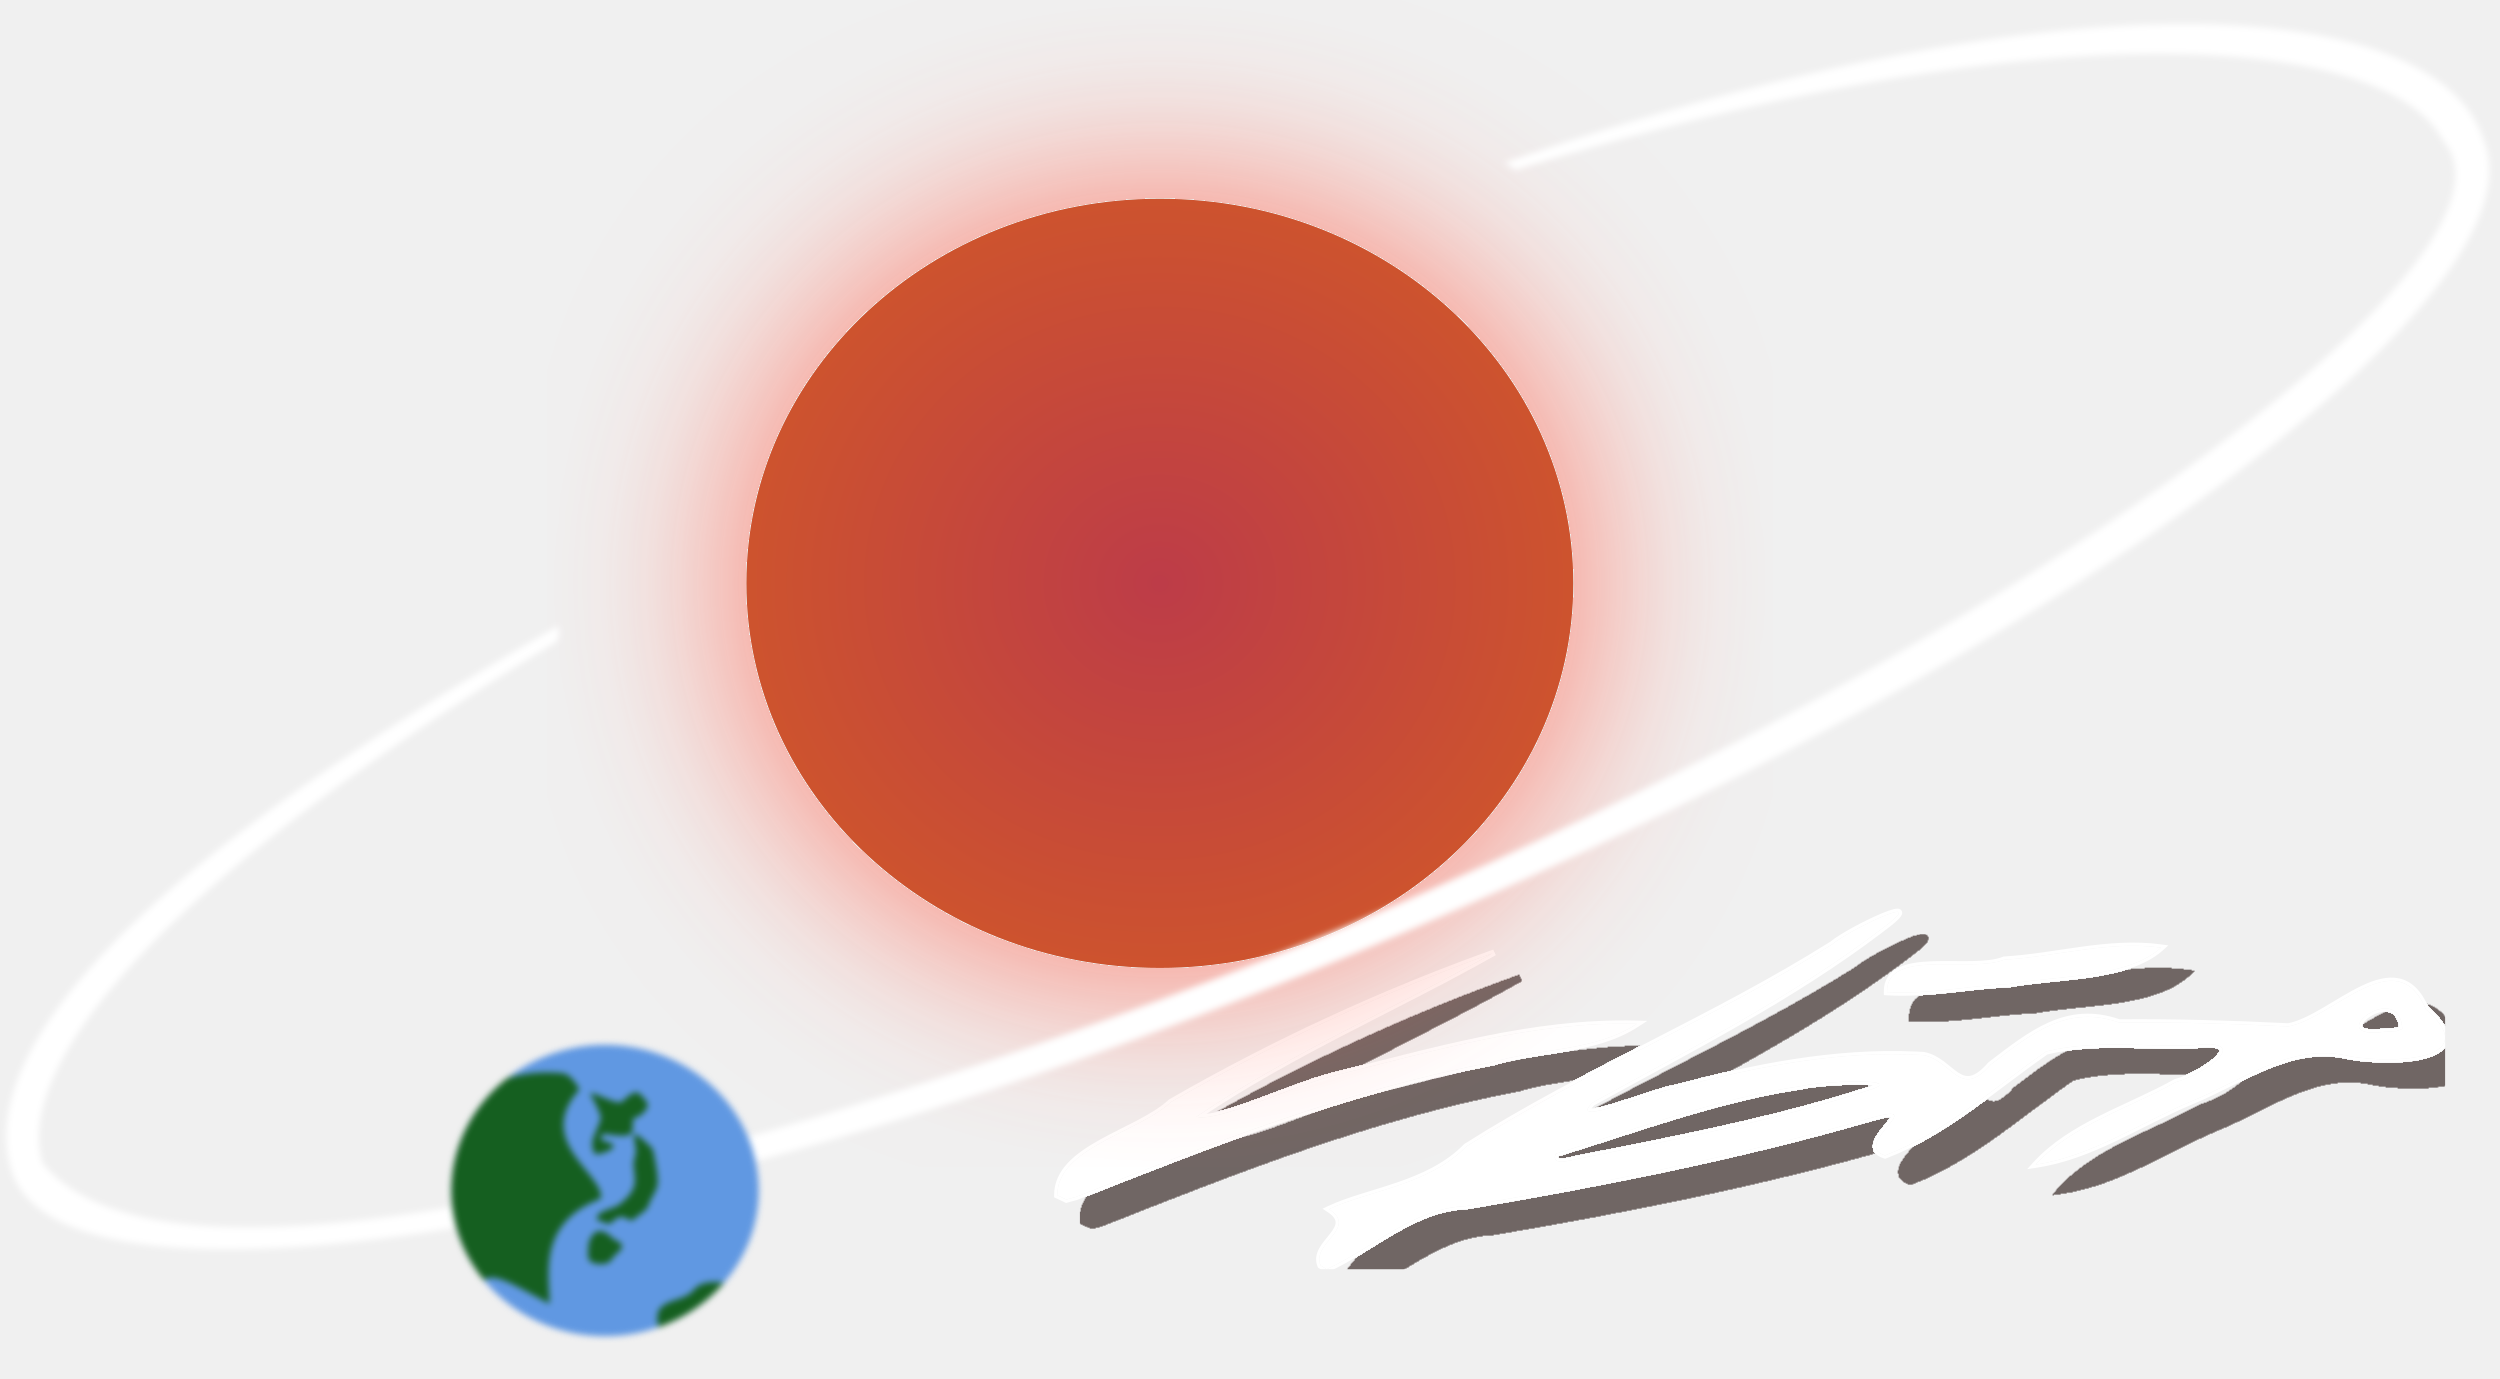
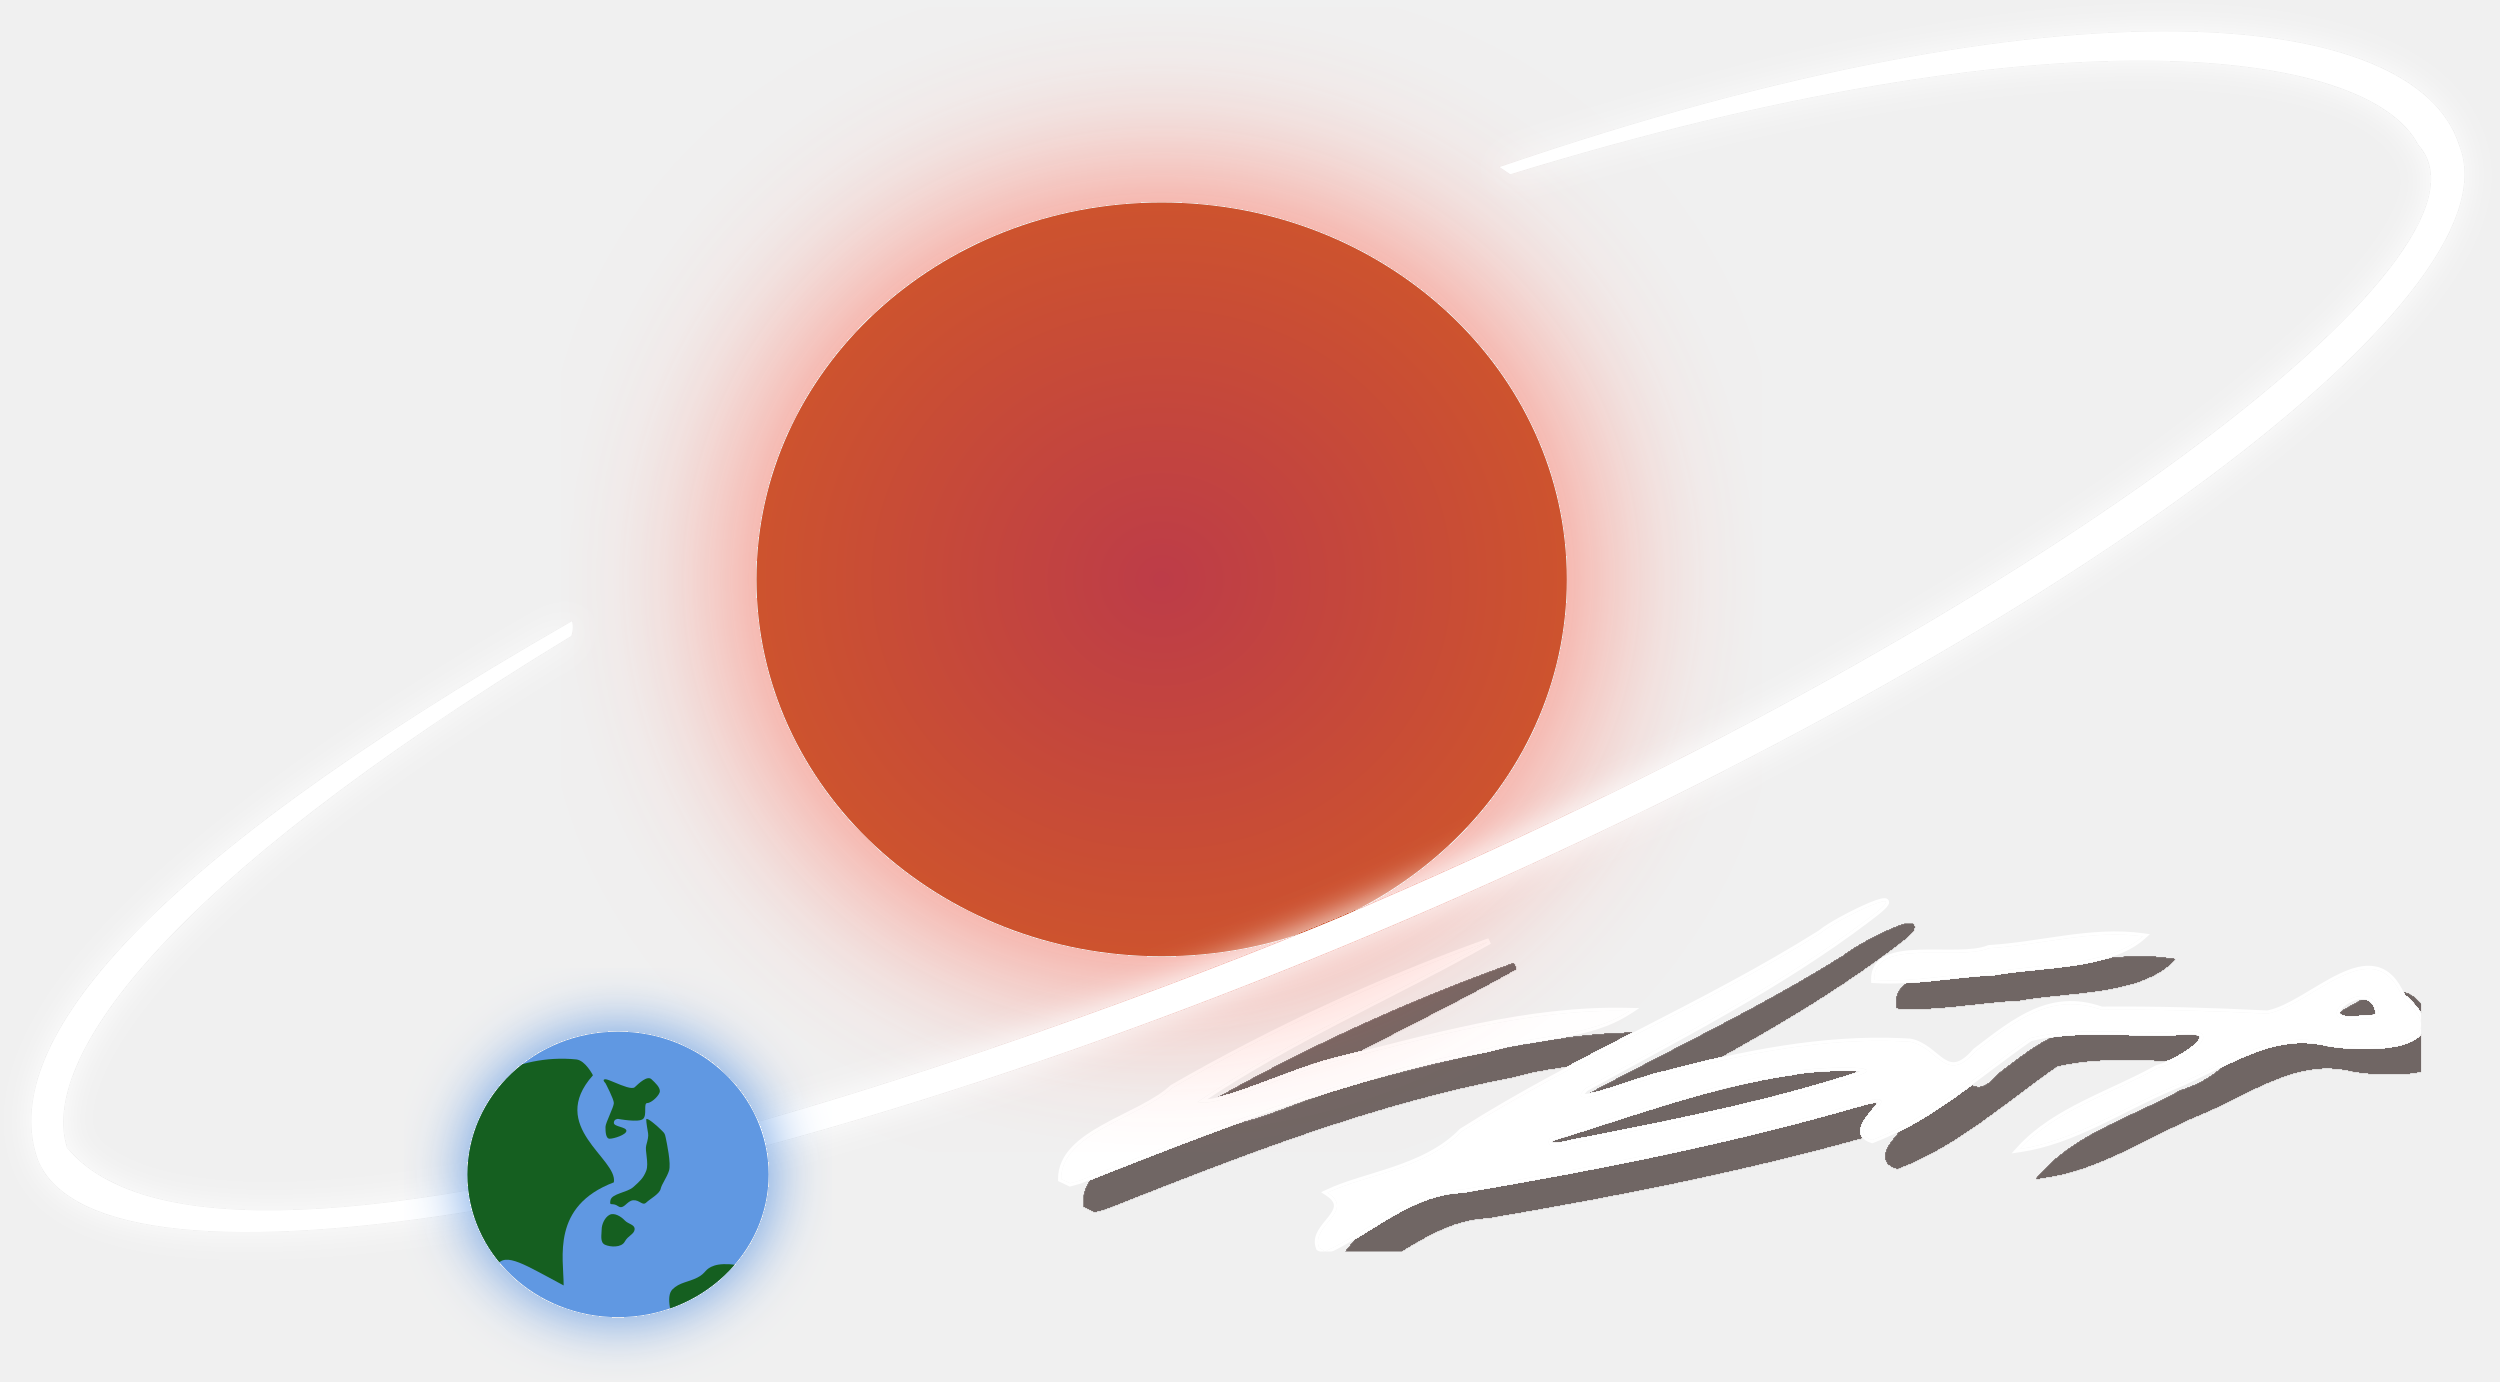
- <svg xmlns="http://www.w3.org/2000/svg" width="390" height="215" viewBox="0 0 390 215" fill="none">
-   <g clip-path="url(#clip0_68_2)">
-     <g filter="url(#filter0_d_68_2)">
-       <path d="M206.004 197.407C204.552 193.871 211.92 191.619 207.334 188.629C213.385 185.749 222.832 184.925 228.746 178.853C247.169 167.17 267.362 158.922 285.841 147.305C288.408 145.058 302.08 138.585 293.393 145.023C279.365 155.677 263.729 163.565 248.448 172.001C244.227 176.059 258.096 170.194 261.222 169.777C273.88 166.406 286.978 163.8 300.084 164.604C304.6 165.49 305.768 171.585 310.53 166.095C316.998 161.164 322.48 156.686 330.563 159.509C339.371 159.434 348.209 159.688 356.979 160.13C363.981 158.833 373.873 146.611 378.447 157.456C388.307 166.042 371.071 165.94 365.603 164.569C356.859 162.953 349.531 168.682 341.797 171.823C333.783 175.198 326.198 180.42 317.546 181.688C323.151 175.517 332.125 172.897 339.406 168.822C344.039 167.539 351.805 161.892 342.138 163.065C334.519 163.336 326.645 162.176 319.204 164.025C311.023 169.703 303.37 176.704 294.057 180.246C288.674 178.606 301.276 171.715 291.991 174.358C271.233 180.367 249.991 184.548 228.709 188.151C220.432 188.447 214.175 194.688 206.961 198L206.004 197.407ZM246.521 180.692C261.602 177.733 276.73 174.839 291.414 170.109C298.237 168.062 283.888 168.671 281.291 169.379C268.084 171.274 255.328 176.119 242.704 179.971C241.749 182.242 245.809 180.747 246.521 180.692ZM374.766 160.519C374.31 152.434 361.767 162.362 372.008 160.954L373.835 160.85L374.766 160.519ZM164.942 186.463C164.9 179.035 177.546 176.718 182.663 171.924C198.731 162.675 215.617 154.882 232.903 148.683C217.576 157.322 201.269 164.275 186.622 174.221C189.898 175.106 201.455 169.548 207.62 167.93C223.283 164.062 239.121 159.276 255.359 159.713C248.747 164.039 240.193 163.509 232.746 165.72C210.349 169.94 189.042 178.338 167.848 186.722L166.353 187.134L164.942 186.463ZM294.376 154.767C294.238 147.875 307.492 151.837 312.67 149.71C320.821 149.235 328.991 146.7 337.134 147.83C331.786 152.64 320.964 152.139 313.372 153.505C307.049 153.765 300.662 155.171 294.376 154.767Z" fill="white" />
-       <path d="M296.013 141.997C296.092 141.998 296.18 142.009 296.26 142.044C296.345 142.08 296.431 142.147 296.473 142.258C296.512 142.363 296.498 142.467 296.473 142.547C296.447 142.629 296.402 142.71 296.349 142.79C296.242 142.949 296.072 143.139 295.841 143.361C295.377 143.807 294.63 144.415 293.543 145.221L293.544 145.222C279.507 155.883 263.858 163.779 248.599 172.204C248.353 172.442 248.178 172.638 248.065 172.795C247.943 172.964 247.91 173.064 247.906 173.108C247.906 173.111 247.906 173.114 247.906 173.116C247.908 173.117 247.911 173.119 247.915 173.121C247.957 173.144 248.052 173.171 248.229 173.174C248.573 173.181 249.095 173.099 249.754 172.947C250.407 172.796 251.177 172.58 252.007 172.328C253.669 171.823 255.558 171.18 257.236 170.633C258.891 170.094 260.361 169.642 261.174 169.531C273.439 166.265 286.138 163.712 298.867 164.289L300.1 164.355L300.116 164.356L300.133 164.359C301.314 164.591 302.269 165.162 303.102 165.782C303.517 166.091 303.907 166.418 304.276 166.719C304.649 167.023 305.001 167.302 305.352 167.531C306.05 167.987 306.714 168.225 307.471 168.059C308.242 167.89 309.163 167.289 310.341 165.931L310.358 165.913L310.379 165.897C316.81 160.994 322.397 156.414 330.604 159.258C339.393 159.185 348.21 159.438 356.959 159.878C358.655 159.558 360.542 158.578 362.518 157.424C364.487 156.274 366.544 154.951 368.517 154.014C370.487 153.078 372.436 152.495 374.2 152.872C375.976 153.251 377.494 154.585 378.654 157.305C379.874 158.373 380.693 159.319 381.168 160.16C381.65 161.012 381.79 161.775 381.61 162.447C381.431 163.117 380.947 163.644 380.29 164.053C379.633 164.462 378.784 164.767 377.83 164.99C375.921 165.435 373.538 165.562 371.296 165.494C369.062 165.425 366.948 165.161 365.558 164.814C361.254 164.019 357.288 165.029 353.417 166.643C351.481 167.451 349.574 168.406 347.661 169.361C345.751 170.314 343.834 171.266 341.891 172.055L341.89 172.054C337.888 173.74 334.017 175.877 330.018 177.772C326.031 179.661 321.945 181.296 317.582 181.935L316.892 182.036L317.36 181.519C320.194 178.399 323.873 176.185 327.735 174.246C331.617 172.296 335.645 170.64 339.283 168.604L339.31 168.589L339.339 168.581C340.473 168.267 341.809 167.683 343.024 166.999C344.243 166.313 345.32 165.538 345.95 164.853C346.269 164.507 346.449 164.21 346.499 163.98C346.523 163.87 346.516 163.784 346.488 163.713C346.461 163.643 346.405 163.569 346.299 163.496C346.076 163.343 345.661 163.216 344.971 163.172C344.288 163.129 343.368 163.167 342.168 163.313L342.157 163.315H342.147C338.332 163.451 334.435 163.229 330.603 163.204C326.774 163.179 322.985 163.349 319.309 164.256C317.281 165.665 315.284 167.156 313.283 168.657C311.271 170.166 309.253 171.686 307.199 173.14C303.093 176.048 298.831 178.698 294.146 180.48L294.065 180.51L293.983 180.485C293.28 180.271 292.818 179.955 292.585 179.535C292.35 179.11 292.379 178.638 292.531 178.183C292.683 177.73 292.965 177.264 293.282 176.82C293.601 176.374 293.966 175.934 294.294 175.537C294.626 175.133 294.914 174.781 295.094 174.494C295.184 174.35 295.237 174.239 295.259 174.158C295.281 174.077 295.262 174.065 295.269 174.075C295.272 174.08 295.253 174.047 295.127 174.026C295.005 174.006 294.82 174.004 294.553 174.034C294.02 174.093 293.217 174.27 292.06 174.599L292.059 174.598C271.288 180.61 250.036 184.793 228.75 188.397L228.734 188.4L228.718 188.401C224.641 188.547 221.05 190.157 217.561 192.162C214.091 194.155 210.683 196.566 207.065 198.227L206.943 198.283L206.829 198.212L205.872 197.62L205.804 197.578L205.773 197.503C205.371 196.525 205.589 195.64 206.025 194.844C206.454 194.065 207.121 193.328 207.648 192.659C208.196 191.964 208.586 191.351 208.607 190.756C208.625 190.197 208.311 189.565 207.197 188.838L206.824 188.595L207.227 188.403C208.756 187.675 210.495 187.079 212.325 186.502C214.162 185.922 216.086 185.363 218.011 184.702C221.857 183.38 225.652 181.671 228.567 178.678L228.588 178.657L228.612 178.641C237.835 172.793 247.499 167.805 257.158 162.832C266.817 157.858 276.471 152.898 285.696 147.099C286.368 146.518 287.715 145.689 289.206 144.876C290.719 144.05 292.406 143.228 293.742 142.676C294.409 142.401 294.997 142.19 295.438 142.081C295.655 142.027 295.853 141.993 296.013 141.997ZM233.025 148.901C225.357 153.223 217.44 157.126 209.623 161.184C201.995 165.144 194.456 169.256 187.307 174.062C187.564 174.071 187.857 174.059 188.185 174.023C188.81 173.954 189.542 173.806 190.356 173.597C191.983 173.179 193.919 172.519 195.952 171.779C200.005 170.304 204.459 168.501 207.556 167.688L207.56 167.687C223.203 163.824 239.085 159.026 255.366 159.463L256.165 159.485L255.496 159.922C252.146 162.114 248.313 163.069 244.409 163.755C240.49 164.444 236.523 164.86 232.817 165.96L232.792 165.965C210.422 170.181 189.137 178.568 167.94 186.955L167.927 186.96L167.914 186.963L166.419 187.375L166.329 187.4L166.245 187.36L164.834 186.689L164.692 186.622L164.691 186.464C164.681 184.527 165.5 182.931 166.791 181.56C168.078 180.195 169.842 179.044 171.746 177.987C173.642 176.934 175.727 175.95 177.612 174.953C179.514 173.947 181.239 172.915 182.492 171.741L182.513 171.721L182.538 171.707C198.619 162.45 215.518 154.652 232.818 148.448L233.025 148.901ZM289.884 168.961C288.363 168.954 286.546 169.032 284.947 169.156C283.341 169.281 281.98 169.451 281.357 169.621L281.342 169.625L281.326 169.627C268.186 171.512 255.502 176.32 242.895 180.173C242.819 180.38 242.801 180.526 242.813 180.627C242.825 180.731 242.869 180.795 242.94 180.844C243.02 180.9 243.148 180.943 243.331 180.963C243.511 180.983 243.726 180.978 243.963 180.955C244.436 180.908 244.966 180.79 245.431 180.678C245.659 180.623 245.879 180.568 246.056 180.526C246.215 180.488 246.363 180.459 246.473 180.447L252.13 179.336C265.329 176.736 278.504 174.005 291.338 169.872L291.343 169.87C292.196 169.613 292.682 169.409 292.901 169.256C292.909 169.251 292.915 169.244 292.921 169.239C292.843 169.205 292.726 169.168 292.564 169.135C292.375 169.098 292.143 169.066 291.871 169.041C291.328 168.99 290.645 168.965 289.884 168.961ZM372.651 157.619C371.664 157.41 370.442 157.813 369.516 158.44C369.056 158.751 368.689 159.105 368.469 159.44C368.244 159.783 368.204 160.056 368.284 160.246C368.364 160.434 368.609 160.647 369.214 160.762C369.812 160.876 370.706 160.881 371.974 160.707L371.993 160.705L373.787 160.601L374.501 160.348C374.428 159.468 374.204 158.847 373.895 158.421C373.567 157.971 373.136 157.721 372.651 157.619ZM324.871 147.92C328.956 147.368 333.062 147.012 337.169 147.582L337.701 147.656L337.302 148.015C334.568 150.474 330.459 151.559 326.132 152.207C323.963 152.531 321.725 152.747 319.562 152.967C317.395 153.188 315.303 153.412 313.416 153.752L313.399 153.754H313.383C310.232 153.884 307.068 154.299 303.887 154.633C300.711 154.967 297.525 155.22 294.359 155.016L294.13 155.002L294.126 154.772C294.108 153.869 294.31 153.126 294.7 152.522C295.09 151.92 295.656 151.473 296.339 151.143C297.694 150.487 299.546 150.27 301.521 150.202C302.512 150.167 303.544 150.17 304.571 150.177C305.6 150.184 306.623 150.196 307.604 150.178C309.573 150.143 311.329 149.991 312.575 149.479L312.613 149.462L312.655 149.461C316.718 149.224 320.776 148.475 324.871 147.92Z" stroke="white" stroke-width="0.5" />
+ <svg xmlns="http://www.w3.org/2000/svg" width="398" height="220" viewBox="0 0 398 220" fill="none">
+   <g clip-path="url(#clip0_71_124)">
+     <g filter="url(#filter0_d_71_124)">
+       <path d="M210.004 198.648C208.552 195.111 215.92 192.859 211.334 189.869C217.385 186.989 226.832 186.165 232.746 180.093C251.169 168.41 271.362 160.162 289.841 148.545C292.408 146.298 306.08 139.825 297.393 146.263C283.365 156.917 267.729 164.805 252.448 173.242C248.227 177.299 262.096 171.434 265.222 171.017C277.88 167.646 290.978 165.04 304.084 165.844C308.6 166.73 309.768 172.826 314.53 167.336C320.998 162.404 326.48 157.926 334.563 160.749C343.371 160.674 352.209 160.928 360.979 161.37C367.981 160.073 377.873 147.851 382.447 158.696C392.307 167.282 375.071 167.18 369.603 165.809C360.859 164.193 353.531 169.922 345.797 173.063C337.783 176.438 330.198 181.66 321.546 182.928C327.151 176.757 336.125 174.137 343.406 170.062C348.039 168.779 355.805 163.132 346.138 164.305C338.519 164.576 330.645 163.416 323.204 165.265C315.023 170.943 307.37 177.944 298.057 181.486C292.674 179.846 305.276 172.955 295.991 175.598C275.233 181.607 253.991 185.788 232.709 189.391C224.432 189.687 218.175 195.929 210.961 199.24L210.004 198.648ZM250.521 181.932C265.602 178.973 280.73 176.079 295.414 171.35C302.237 169.302 287.888 169.911 285.291 170.619C272.084 172.514 259.328 177.359 246.704 181.212C245.749 183.482 249.809 181.987 250.521 181.932ZM378.766 161.76C378.31 153.674 365.767 163.602 376.008 162.194L377.835 162.09L378.766 161.76ZM168.942 187.703C168.9 180.275 181.546 177.958 186.663 173.164C202.731 163.915 219.617 156.122 236.903 149.923C221.576 158.562 205.269 165.516 190.622 175.461C193.898 176.347 205.455 170.788 211.62 169.17C227.283 165.302 243.121 160.517 259.359 160.953C252.747 165.279 244.193 164.749 236.746 166.96C214.349 171.18 193.042 179.578 171.848 187.962L170.353 188.374L168.942 187.703ZM298.376 156.007C298.238 149.115 311.492 153.077 316.67 150.95C324.821 150.475 332.991 147.94 341.134 149.07C335.786 153.88 324.964 153.38 317.372 154.745C311.049 155.005 304.662 156.412 298.376 156.007Z" fill="white" />
+       <path d="M300.013 143.237C300.092 143.238 300.18 143.249 300.26 143.284C300.345 143.32 300.431 143.388 300.473 143.498C300.512 143.603 300.498 143.707 300.473 143.788C300.447 143.869 300.402 143.95 300.349 144.03C300.242 144.189 300.072 144.379 299.841 144.601C299.377 145.047 298.63 145.656 297.543 146.461L297.544 146.462C283.507 157.123 267.858 165.019 252.599 173.444C252.353 173.682 252.178 173.878 252.065 174.036C251.943 174.204 251.91 174.304 251.906 174.348C251.906 174.351 251.906 174.354 251.906 174.356C251.908 174.357 251.911 174.359 251.915 174.361C251.957 174.384 252.052 174.411 252.229 174.414C252.573 174.421 253.095 174.339 253.754 174.187C254.407 174.036 255.177 173.82 256.007 173.568C257.669 173.063 259.558 172.42 261.236 171.873C262.891 171.335 264.361 170.883 265.174 170.771C277.439 167.505 290.138 164.952 302.867 165.529L304.1 165.595L304.116 165.596L304.133 165.599C305.314 165.831 306.269 166.402 307.102 167.022C307.517 167.331 307.907 167.658 308.276 167.959C308.649 168.263 309.001 168.542 309.352 168.771C310.05 169.227 310.714 169.465 311.471 169.299C312.242 169.13 313.163 168.529 314.341 167.171L314.358 167.153L314.379 167.137C320.81 162.234 326.397 157.654 334.604 160.498C343.393 160.425 352.21 160.678 360.959 161.119C362.655 160.798 364.542 159.818 366.518 158.664C368.487 157.514 370.544 156.191 372.517 155.254C374.487 154.318 376.436 153.735 378.2 154.112C379.976 154.491 381.494 155.825 382.654 158.545C383.874 159.613 384.693 160.559 385.168 161.4C385.65 162.252 385.79 163.016 385.61 163.687C385.431 164.357 384.947 164.884 384.29 165.293C383.633 165.703 382.784 166.008 381.83 166.23C379.921 166.675 377.538 166.802 375.296 166.734C373.062 166.666 370.948 166.401 369.558 166.054C365.254 165.259 361.288 166.269 357.417 167.883C355.481 168.691 353.574 169.647 351.661 170.601C349.751 171.554 347.834 172.506 345.891 173.295L345.89 173.294C341.888 174.98 338.017 177.117 334.018 179.012C330.031 180.901 325.945 182.536 321.582 183.175L320.892 183.276L321.36 182.759C324.194 179.639 327.873 177.426 331.735 175.486C335.617 173.536 339.645 171.881 343.283 169.844L343.31 169.83L343.339 169.821C344.473 169.507 345.809 168.923 347.024 168.239C348.243 167.553 349.32 166.778 349.95 166.093C350.269 165.747 350.449 165.451 350.499 165.22C350.523 165.11 350.516 165.024 350.488 164.954C350.461 164.884 350.405 164.809 350.299 164.736C350.076 164.583 349.661 164.456 348.971 164.413C348.288 164.369 347.368 164.408 346.168 164.553L346.157 164.555H346.147C342.332 164.691 338.435 164.469 334.603 164.444C330.774 164.419 326.985 164.59 323.309 165.497C321.281 166.905 319.284 168.396 317.283 169.897C315.271 171.406 313.253 172.927 311.199 174.38C307.093 177.288 302.831 179.938 298.146 181.72L298.065 181.75L297.983 181.725C297.28 181.511 296.818 181.195 296.585 180.775C296.35 180.351 296.379 179.878 296.531 179.423C296.683 178.97 296.965 178.504 297.282 178.06C297.601 177.614 297.966 177.174 298.294 176.777C298.626 176.374 298.914 176.021 299.094 175.734C299.184 175.59 299.237 175.479 299.259 175.398C299.281 175.317 299.262 175.305 299.269 175.315C299.272 175.32 299.253 175.287 299.127 175.266C299.005 175.246 298.82 175.244 298.553 175.274C298.02 175.333 297.217 175.51 296.06 175.839L296.059 175.838C275.288 181.85 254.036 186.034 232.75 189.637L232.734 189.64L232.718 189.641C228.641 189.787 225.05 191.397 221.561 193.402C218.091 195.396 214.683 197.806 211.065 199.467L210.943 199.523L210.829 199.453L209.872 198.86L209.804 198.818L209.773 198.743C209.371 197.765 209.589 196.88 210.025 196.084C210.454 195.305 211.121 194.568 211.648 193.899C212.196 193.204 212.586 192.591 212.607 191.997C212.625 191.437 212.311 190.805 211.197 190.079L210.824 189.835L211.227 189.643C212.756 188.915 214.495 188.319 216.325 187.742C218.162 187.162 220.086 186.603 222.011 185.942C225.857 184.62 229.652 182.912 232.567 179.918L232.588 179.897L232.612 179.881C241.835 174.033 251.499 169.045 261.158 164.072C270.817 159.098 280.471 154.138 289.696 148.339C290.368 147.758 291.715 146.929 293.206 146.116C294.719 145.29 296.406 144.468 297.742 143.916C298.409 143.642 298.997 143.43 299.438 143.321C299.655 143.267 299.853 143.233 300.013 143.237ZM237.025 150.141C229.357 154.463 221.44 158.366 213.623 162.424C205.995 166.384 198.456 170.496 191.307 175.302C191.564 175.311 191.857 175.299 192.185 175.263C192.81 175.194 193.542 175.047 194.356 174.837C195.983 174.419 197.919 173.759 199.952 173.019C204.005 171.544 208.459 169.741 211.556 168.928L211.56 168.927C227.203 165.064 243.085 160.266 259.366 160.704L260.165 160.725L259.496 161.163C256.146 163.354 252.313 164.31 248.409 164.996C244.49 165.684 240.523 166.1 236.817 167.2L236.792 167.206C214.422 171.421 193.137 179.809 171.94 188.195L171.927 188.2L171.914 188.204L170.419 188.615L170.329 188.64L170.245 188.6L168.834 187.929L168.692 187.862L168.691 187.705C168.681 185.768 169.5 184.171 170.791 182.8C172.078 181.435 173.842 180.284 175.746 179.227C177.642 178.175 179.727 177.19 181.612 176.193C183.514 175.187 185.239 174.155 186.492 172.981L186.513 172.961L186.538 172.947C202.619 163.69 219.518 155.892 236.818 149.688L237.025 150.141ZM293.884 170.202C292.363 170.194 290.546 170.272 288.947 170.396C287.341 170.521 285.98 170.691 285.357 170.861L285.342 170.865L285.326 170.867C272.186 172.752 259.502 177.56 246.895 181.414C246.819 181.62 246.801 181.767 246.813 181.867C246.825 181.971 246.869 182.035 246.94 182.084C247.02 182.14 247.148 182.184 247.331 182.204C247.511 182.223 247.726 182.218 247.963 182.195C248.436 182.148 248.966 182.031 249.431 181.918C249.659 181.863 249.879 181.808 250.056 181.766C250.215 181.729 250.363 181.699 250.473 181.687L256.13 180.577C269.329 177.976 282.504 175.245 295.338 171.112L295.343 171.11C296.196 170.854 296.682 170.649 296.901 170.497C296.909 170.491 296.915 170.484 296.921 170.479C296.843 170.446 296.726 170.408 296.564 170.375C296.375 170.338 296.143 170.306 295.871 170.281C295.328 170.23 294.645 170.205 293.884 170.202ZM376.651 158.859C375.664 158.65 374.442 159.053 373.516 159.68C373.056 159.991 372.689 160.345 372.469 160.68C372.244 161.023 372.204 161.296 372.284 161.486C372.364 161.674 372.609 161.887 373.214 162.002C373.812 162.116 374.706 162.121 375.974 161.947L375.993 161.945L377.787 161.841L378.501 161.588C378.428 160.708 378.204 160.087 377.895 159.662C377.567 159.211 377.136 158.961 376.651 158.859ZM328.871 149.161C332.956 148.608 337.062 148.252 341.169 148.822L341.701 148.896L341.302 149.255C338.568 151.714 334.459 152.799 330.132 153.447C327.963 153.771 325.725 153.987 323.562 154.207C321.395 154.428 319.303 154.652 317.416 154.992L317.399 154.995H317.383C314.232 155.124 311.068 155.539 307.887 155.873C304.711 156.207 301.525 156.46 298.359 156.256L298.13 156.242L298.126 156.012C298.108 155.109 298.31 154.366 298.7 153.762C299.09 153.16 299.656 152.713 300.339 152.383C301.694 151.728 303.546 151.51 305.521 151.442C306.512 151.407 307.544 151.41 308.571 151.417C309.6 151.425 310.623 151.436 311.604 151.418C313.573 151.383 315.329 151.231 316.575 150.719L316.613 150.703L316.655 150.701C320.718 150.464 324.776 149.715 328.871 149.161Z" stroke="white" stroke-width="0.5" />
    </g>
  </g>
-   <g filter="url(#filter1_d_68_2)">
-     <ellipse cx="180.936" cy="91" rx="64.5" ry="60" fill="url(#paint0_radial_68_2)" />
+   <g filter="url(#filter1_d_71_124)">
+     <ellipse cx="184.936" cy="92.24" rx="64.5" ry="60" fill="url(#paint0_radial_71_124)" />
  </g>
-   <g filter="url(#filter2_f_68_2)">
-     <path d="M234.742 25.351C325.641 -5.864 380.521 0.2 387.436 21.811C397.604 46.269 320.219 102.822 214.677 147.348C109.135 191.873 12.252 207.925 2.084 183.468C-4.265 166.091 16.415 138.093 87.04 97.671C87.225 98.01 87.271 99.185 86.936 100C20.855 140.196 2.306 167.837 6.656 181.5C34.328 215.006 188.081 154.215 214.677 142.5C319.261 97.384 396.685 39.199 381.023 21.811C372.928 6.204 322.348 0.114 236.436 26.5C235.878 26.108 235.313 25.725 234.742 25.351Z" fill="white" />
+   <g filter="url(#filter2_d_71_124)">
+     <path d="M238.742 26.591C329.641 -4.624 384.521 1.44 391.436 23.051C401.604 47.509 324.219 104.062 218.677 148.588C113.135 193.113 16.253 209.166 6.084 184.708C-0.265 167.331 20.415 139.333 91.04 98.911C91.225 99.25 91.271 100.425 90.936 101.24C24.855 141.436 6.306 169.077 10.656 182.74C38.328 216.246 192.081 155.455 218.677 143.74C323.261 98.624 400.685 40.439 385.023 23.051C376.928 7.444 326.348 1.354 240.436 27.74C239.878 27.348 239.313 26.965 238.742 26.591Z" fill="white" />
  </g>
-   <g filter="url(#filter3_f_68_2)">
-     <ellipse cx="94.391" cy="185.726" rx="23.972" ry="22.726" fill="#6098E2" />
-     <mask id="mask0_68_2" style="mask-type:alpha" maskUnits="userSpaceOnUse" x="56" y="167" width="65" height="48">
-       <path d="M103.714 210.346C104.545 212.315 105.206 213.555 107.043 214.766C108.88 215.976 119.913 212.261 120.361 209.084C120.809 205.907 119.186 202.974 117.032 201.508C114.877 200.043 111.274 199.712 109.707 200.246C108.14 200.779 108.489 201.396 107.043 202.14C105.598 202.883 104.174 202.898 103.048 204.034C101.921 205.17 102.883 208.378 103.714 210.346Z" fill="#155F20" />
-       <path d="M91.786 194.478C91.786 195.292 91.471 196.53 92.31 196.921C93.15 197.312 94.933 197.41 95.458 196.433C95.982 195.455 96.967 195.262 97.032 194.478C97.096 193.693 96.007 193.647 95.458 193.049C94.908 192.452 93.825 191.767 93.06 192.151C92.294 192.534 91.786 193.663 91.786 194.478Z" fill="#155F20" />
-       <path d="M94.391 190.777C95.311 191.431 95.779 189.914 96.81 189.84C97.841 189.766 98.278 190.787 98.882 190.206C99.486 189.624 100.996 188.832 101.175 188.033C101.355 187.235 102.148 186.259 102.507 185.138C102.866 184.018 102.157 180.737 101.989 179.914C101.821 179.091 101.776 179.18 101.175 178.564C100.575 177.949 98.896 176.524 98.882 176.975C98.867 177.426 99.104 178.75 99.178 179.195C99.251 179.641 99.129 180.219 98.882 181.089C98.635 181.96 99.333 183.936 98.882 185.138C98.43 186.341 97.79 186.875 96.81 187.75C95.831 188.626 93.395 188.769 93.185 189.84C92.975 190.912 93.472 190.123 94.391 190.777Z" fill="#155F20" />
-       <path d="M93.725 174.363C93.725 173.732 92.394 171.207 92.394 171.207C92.394 171.207 91.728 170.575 92.394 170.575C92.631 170.575 93.206 170.816 93.878 171.096C95.093 171.604 96.626 172.244 97.055 171.838C97.721 171.207 99.053 169.944 99.718 170.575C100.384 171.207 101.05 171.838 101.05 172.469C101.05 173.101 99.718 174.363 99.053 174.363C98.72 174.363 98.72 174.837 98.72 175.389C98.72 175.941 98.72 176.573 98.387 176.888C97.721 177.52 94.391 176.888 94.391 176.888C94.391 176.888 93.725 176.888 93.725 177.52C93.725 177.835 94.225 177.993 94.724 178.151C95.224 178.309 95.723 178.467 95.723 178.782C95.723 179.413 93.725 180.045 93.06 180.045C92.394 180.045 92.394 178.782 92.394 178.151C92.394 177.835 92.727 177.046 93.06 176.257C93.392 175.468 93.725 174.679 93.725 174.363Z" fill="#155F20" />
-       <path d="M93.725 186.989C94.391 183.201 83.071 178.151 90.396 169.944C90.396 169.944 89.196 167.563 87.733 167.419C68.422 165.525 56.436 188.251 56.436 188.251L65.758 194.249L75.081 200.246C76.412 197.931 79.742 200.246 85.735 203.402C85.735 198.983 83.737 190.777 93.725 186.989Z" fill="#155F20" />
+   <g filter="url(#filter3_d_71_124)">
+     <ellipse cx="98.391" cy="186.966" rx="23.972" ry="22.726" fill="#6098E2" />
+     <mask id="mask0_71_124" style="mask-type:alpha" maskUnits="userSpaceOnUse" x="60" y="168" width="65" height="49">
+       <path d="M107.714 211.587C108.545 213.556 109.206 214.795 111.043 216.006C112.88 217.216 123.913 213.501 124.361 210.324C124.809 207.147 123.186 204.215 121.032 202.749C118.877 201.283 115.274 200.953 113.707 201.486C112.14 202.02 112.489 202.636 111.043 203.38C109.598 204.124 108.174 204.138 107.048 205.274C105.921 206.41 106.883 209.618 107.714 211.587Z" fill="#155F20" />
+       <path d="M95.786 195.718C95.786 196.532 95.471 197.771 96.31 198.162C97.15 198.552 98.933 198.65 99.458 197.673C99.982 196.695 100.967 196.503 101.032 195.718C101.096 194.933 100.008 194.887 99.458 194.289C98.908 193.692 97.825 193.007 97.06 193.391C96.294 193.775 95.786 194.903 95.786 195.718Z" fill="#155F20" />
+       <path d="M98.391 192.017C99.311 192.671 99.779 191.154 100.81 191.08C101.841 191.007 102.278 192.027 102.882 191.446C103.486 190.865 104.996 190.072 105.175 189.274C105.355 188.476 106.148 187.499 106.507 186.378C106.866 185.258 106.157 181.977 105.989 181.154C105.821 180.331 105.776 180.42 105.175 179.804C104.575 179.189 102.896 177.765 102.882 178.215C102.867 178.666 103.104 179.99 103.178 180.436C103.251 180.881 103.129 181.459 102.882 182.33C102.634 183.2 103.333 185.176 102.882 186.378C102.43 187.581 101.79 188.115 100.81 188.991C99.831 189.866 97.395 190.009 97.185 191.08C96.975 192.152 97.472 191.363 98.391 192.017Z" fill="#155F20" />
+       <path d="M97.725 175.603C97.725 174.972 96.394 172.447 96.394 172.447C96.394 172.447 95.728 171.816 96.394 171.816C96.631 171.816 97.206 172.056 97.878 172.337C99.093 172.844 100.626 173.485 101.055 173.078C101.721 172.447 103.053 171.184 103.718 171.816C104.384 172.447 105.05 173.078 105.05 173.709C105.05 174.341 103.718 175.603 103.053 175.603C102.72 175.603 102.72 176.077 102.72 176.629C102.72 177.182 102.72 177.813 102.387 178.128C101.721 178.76 98.391 178.128 98.391 178.128C98.391 178.128 97.725 178.129 97.725 178.76C97.725 179.075 98.225 179.233 98.724 179.391C99.224 179.549 99.723 179.707 99.723 180.022C99.723 180.654 97.725 181.285 97.06 181.285C96.394 181.285 96.394 180.022 96.394 179.391C96.394 179.075 96.727 178.286 97.06 177.497C97.392 176.708 97.725 175.919 97.725 175.603Z" fill="#155F20" />
+       <path d="M97.725 188.229C98.391 184.441 87.071 179.391 94.396 171.184C94.396 171.184 93.196 168.803 91.733 168.659C72.422 166.765 60.436 189.492 60.436 189.492L69.758 195.489L79.081 201.486C80.412 199.171 83.742 201.486 89.735 204.643C89.735 200.224 87.737 192.017 97.725 188.229Z" fill="#155F20" />
    </mask>
-     <g mask="url(#mask0_68_2)">
-       <ellipse cx="94.391" cy="185.726" rx="23.972" ry="22.726" fill="#155F20" />
+     <g mask="url(#mask0_71_124)">
+       <ellipse cx="98.391" cy="186.967" rx="23.972" ry="22.726" fill="#155F20" />
    </g>
  </g>
  <defs>
-     <filter id="filter0_d_68_2" x="164.441" y="141.747" width="221.494" height="60.82" filterUnits="userSpaceOnUse" color-interpolation-filters="sRGB">
+     <filter id="filter0_d_71_124" x="168.441" y="142.987" width="221.494" height="60.82" filterUnits="userSpaceOnUse" color-interpolation-filters="sRGB">
      <feFlood flood-opacity="0" result="BackgroundImageFix" />
      <feColorMatrix in="SourceAlpha" type="matrix" values="0 0 0 0 0 0 0 0 0 0 0 0 0 0 0 0 0 0 127 0" result="hardAlpha" />
      <feOffset dx="4" dy="4" />
      <feComposite in2="hardAlpha" operator="out" />
      <feColorMatrix type="matrix" values="0 0 0 0 0.439 0 0 0 0 0.4 0 0 0 0 0.392 0 0 0 1 0" />
-       <feBlend mode="normal" in2="BackgroundImageFix" result="effect1_dropShadow_68_2" />
-       <feBlend mode="normal" in="SourceGraphic" in2="effect1_dropShadow_68_2" result="shape" />
+       <feBlend mode="normal" in2="BackgroundImageFix" result="effect1_dropShadow_71_124" />
+       <feBlend mode="normal" in="SourceGraphic" in2="effect1_dropShadow_71_124" result="shape" />
    </filter>
-     <filter id="filter1_d_68_2" x="85.436" y="0" width="191" height="182" filterUnits="userSpaceOnUse" color-interpolation-filters="sRGB">
+     <filter id="filter1_d_71_124" x="89.436" y="1.24" width="191" height="182" filterUnits="userSpaceOnUse" color-interpolation-filters="sRGB">
      <feFlood flood-opacity="0" result="BackgroundImageFix" />
      <feColorMatrix in="SourceAlpha" type="matrix" values="0 0 0 0 0 0 0 0 0 0 0 0 0 0 0 0 0 0 127 0" result="hardAlpha" />
-       <feMorphology radius="1" operator="dilate" in="SourceAlpha" result="effect1_dropShadow_68_2" />
+       <feMorphology radius="1" operator="dilate" in="SourceAlpha" result="effect1_dropShadow_71_124" />
      <feOffset />
      <feGaussianBlur stdDeviation="15" />
      <feComposite in2="hardAlpha" operator="out" />
      <feColorMatrix type="matrix" values="0 0 0 0 1 0 0 0 0 0.392 0 0 0 0 0.314 0 0 0 0.8 0" />
-       <feBlend mode="normal" in2="BackgroundImageFix" result="effect1_dropShadow_68_2" />
-       <feBlend mode="normal" in="SourceGraphic" in2="effect1_dropShadow_68_2" result="shape" />
+       <feBlend mode="normal" in2="BackgroundImageFix" result="effect1_dropShadow_71_124" />
+       <feBlend mode="normal" in="SourceGraphic" in2="effect1_dropShadow_71_124" result="shape" />
    </filter>
-     <filter id="filter2_f_68_2" x="0" y="2.76" width="389.333" height="193.138" filterUnits="userSpaceOnUse" color-interpolation-filters="sRGB">
+     <filter id="filter2_d_71_124" x="0" y="0" width="397.333" height="201.138" filterUnits="userSpaceOnUse" color-interpolation-filters="sRGB">
      <feFlood flood-opacity="0" result="BackgroundImageFix" />
-       <feBlend mode="normal" in="SourceGraphic" in2="BackgroundImageFix" result="shape" />
-       <feGaussianBlur stdDeviation="0.5" result="effect1_foregroundBlur_68_2" />
+       <feColorMatrix in="SourceAlpha" type="matrix" values="0 0 0 0 0 0 0 0 0 0 0 0 0 0 0 0 0 0 127 0" result="hardAlpha" />
+       <feOffset />
+       <feGaussianBlur stdDeviation="2.5" />
+       <feComposite in2="hardAlpha" operator="out" />
+       <feColorMatrix type="matrix" values="0 0 0 0 1 0 0 0 0 1 0 0 0 0 1 0 0 0 1 0" />
+       <feBlend mode="normal" in2="BackgroundImageFix" result="effect1_dropShadow_71_124" />
+       <feBlend mode="normal" in="SourceGraphic" in2="effect1_dropShadow_71_124" result="shape" />
    </filter>
-     <filter id="filter3_f_68_2" x="69.419" y="162" width="49.944" height="47.453" filterUnits="userSpaceOnUse" color-interpolation-filters="sRGB">
+     <filter id="filter3_d_71_124" x="64.419" y="154.24" width="67.944" height="65.453" filterUnits="userSpaceOnUse" color-interpolation-filters="sRGB">
      <feFlood flood-opacity="0" result="BackgroundImageFix" />
-       <feBlend mode="normal" in="SourceGraphic" in2="BackgroundImageFix" result="shape" />
-       <feGaussianBlur stdDeviation="0.5" result="effect1_foregroundBlur_68_2" />
+       <feColorMatrix in="SourceAlpha" type="matrix" values="0 0 0 0 0 0 0 0 0 0 0 0 0 0 0 0 0 0 127 0" result="hardAlpha" />
+       <feOffset />
+       <feGaussianBlur stdDeviation="5" />
+       <feComposite in2="hardAlpha" operator="out" />
+       <feColorMatrix type="matrix" values="0 0 0 0 0.376 0 0 0 0 0.596 0 0 0 0 0.886 0 0 0 1 0" />
+       <feBlend mode="normal" in2="BackgroundImageFix" result="effect1_dropShadow_71_124" />
+       <feBlend mode="normal" in="SourceGraphic" in2="effect1_dropShadow_71_124" result="shape" />
    </filter>
-     <radialGradient id="paint0_radial_68_2" cx="0" cy="0" r="1" gradientUnits="userSpaceOnUse" gradientTransform="translate(180.936 91) rotate(90) scale(60 64.5)">
+     <radialGradient id="paint0_radial_71_124" cx="0" cy="0" r="1" gradientUnits="userSpaceOnUse" gradientTransform="translate(184.936 92.2401) rotate(90) scale(60 64.5)">
      <stop stop-color="#BD3C48" />
      <stop offset="1" stop-color="#CD532E" />
    </radialGradient>
-     <clipPath id="clip0_68_2">
-       <rect width="233" height="66" fill="white" transform="translate(148.436 132)" />
+     <clipPath id="clip0_71_124">
+       <rect width="233" height="66" fill="white" transform="translate(152.436 133.24)" />
    </clipPath>
  </defs>
</svg>
